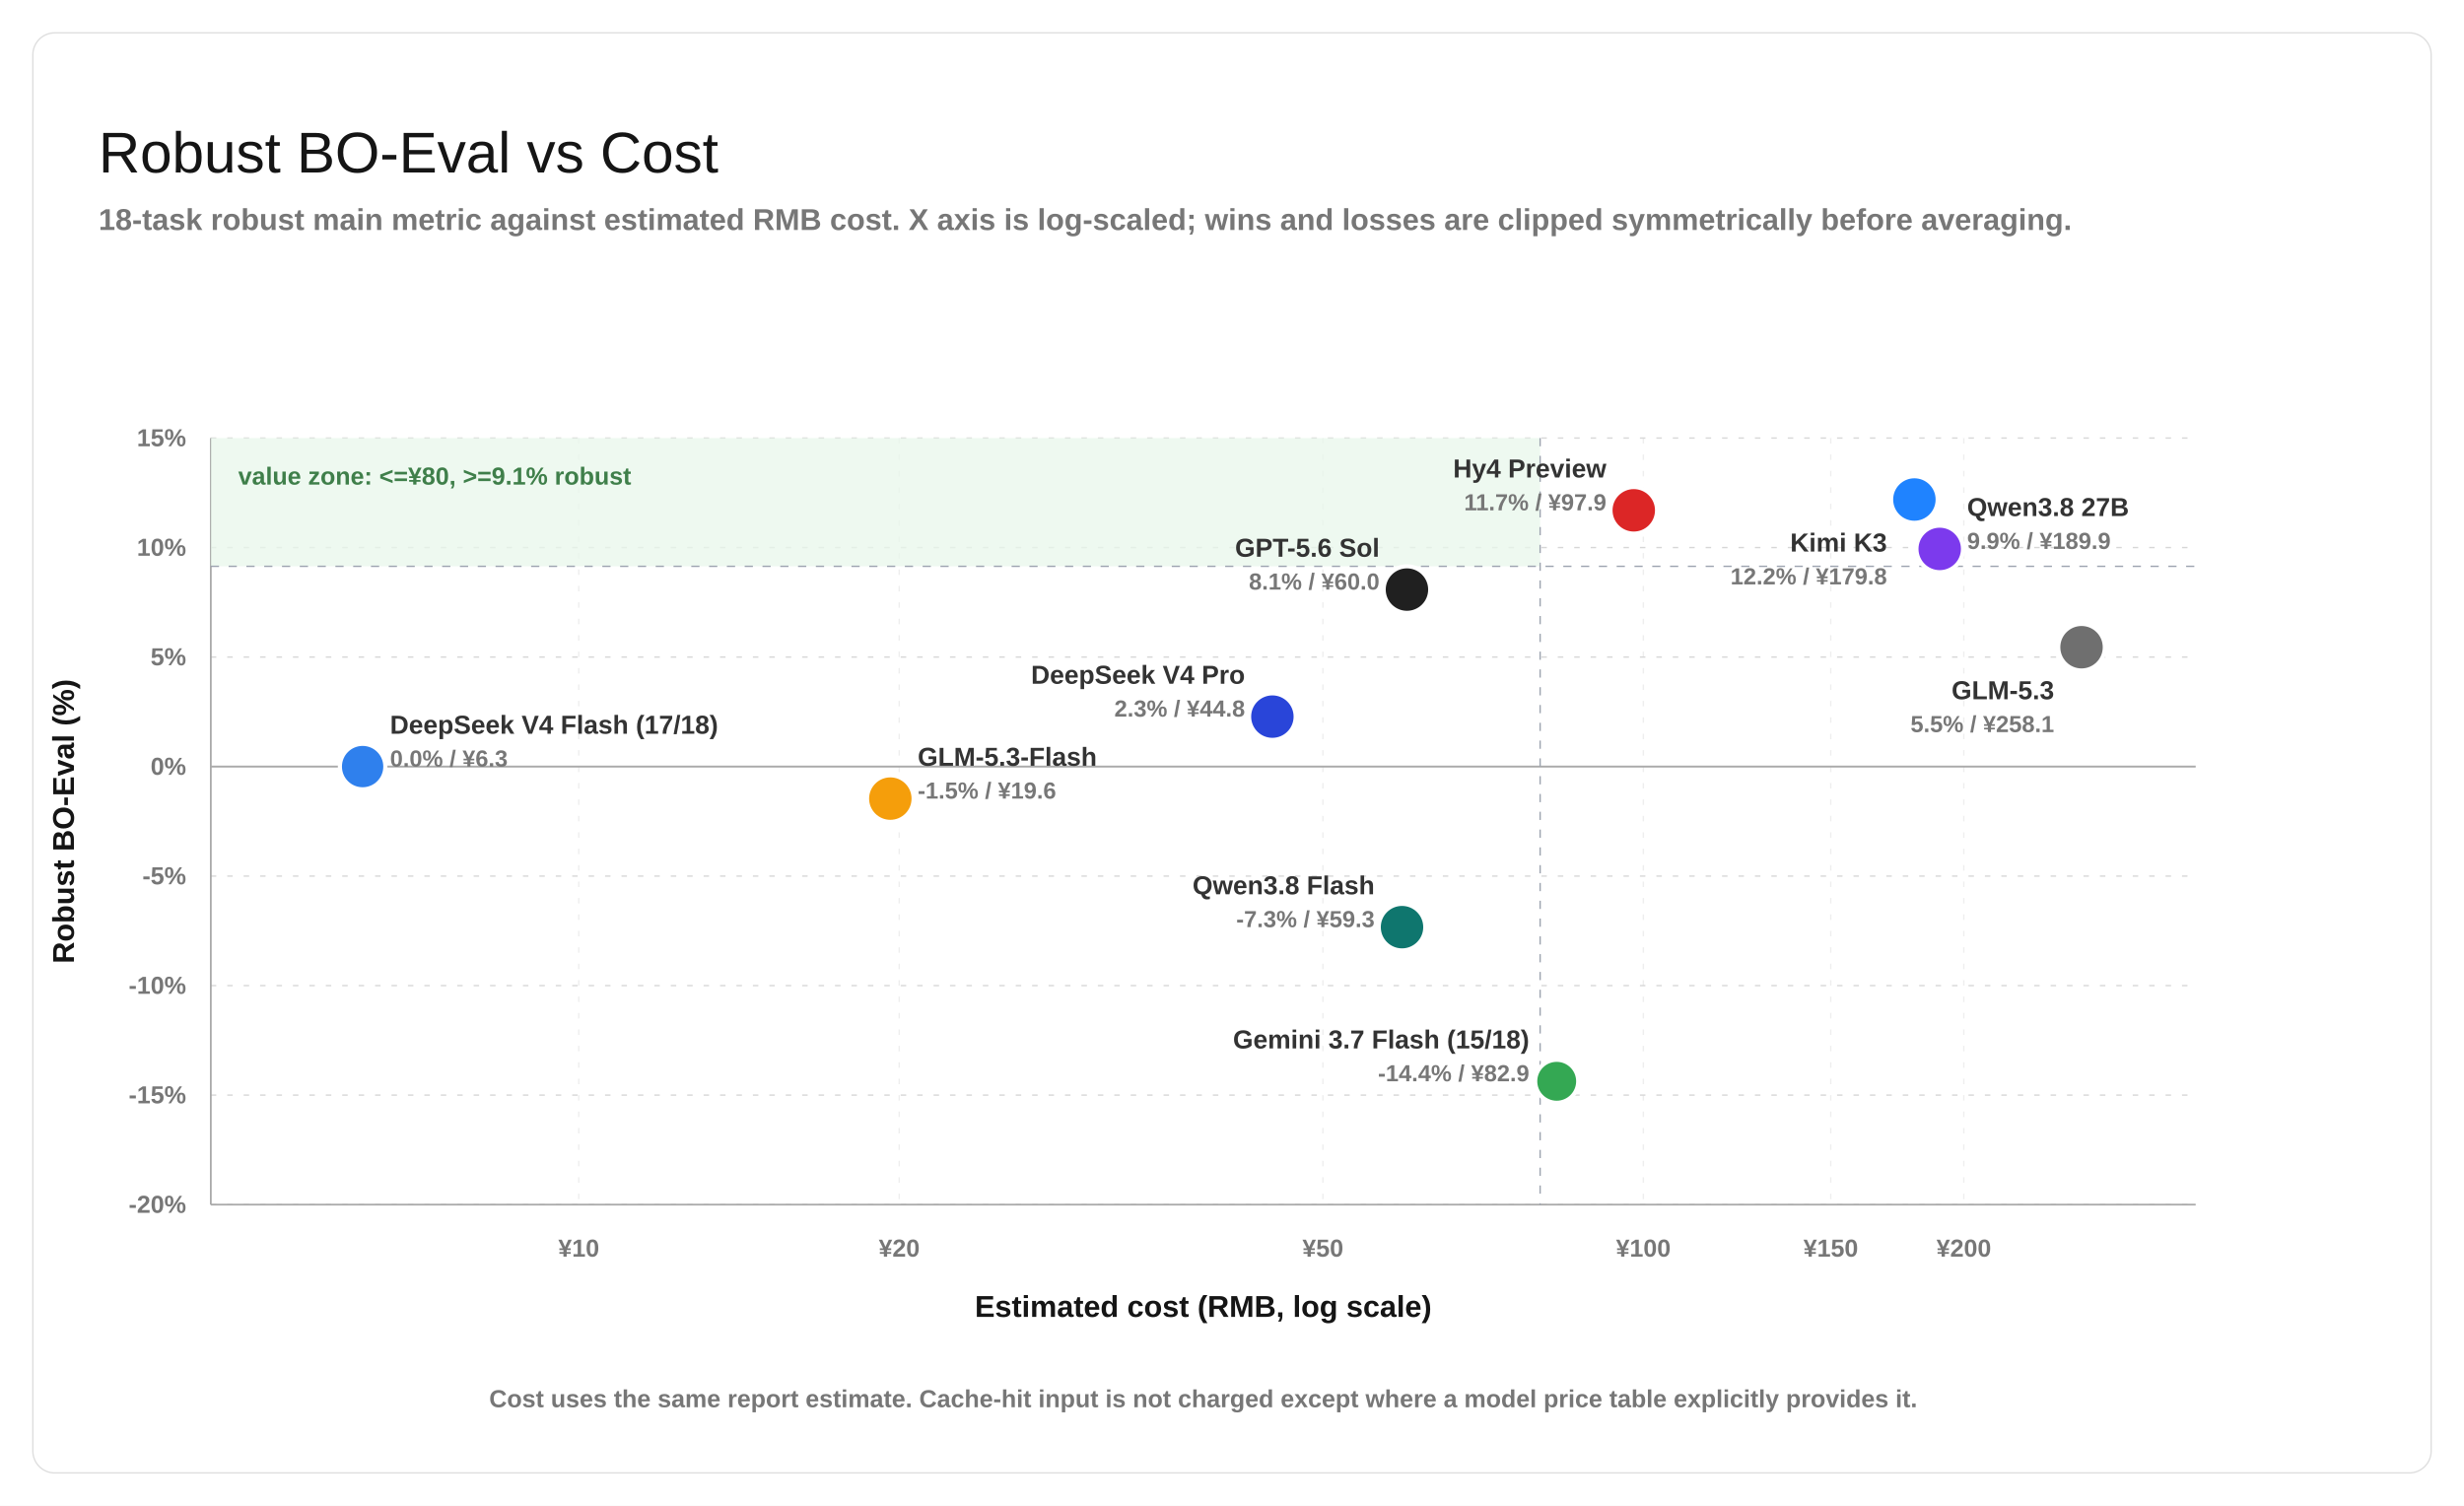
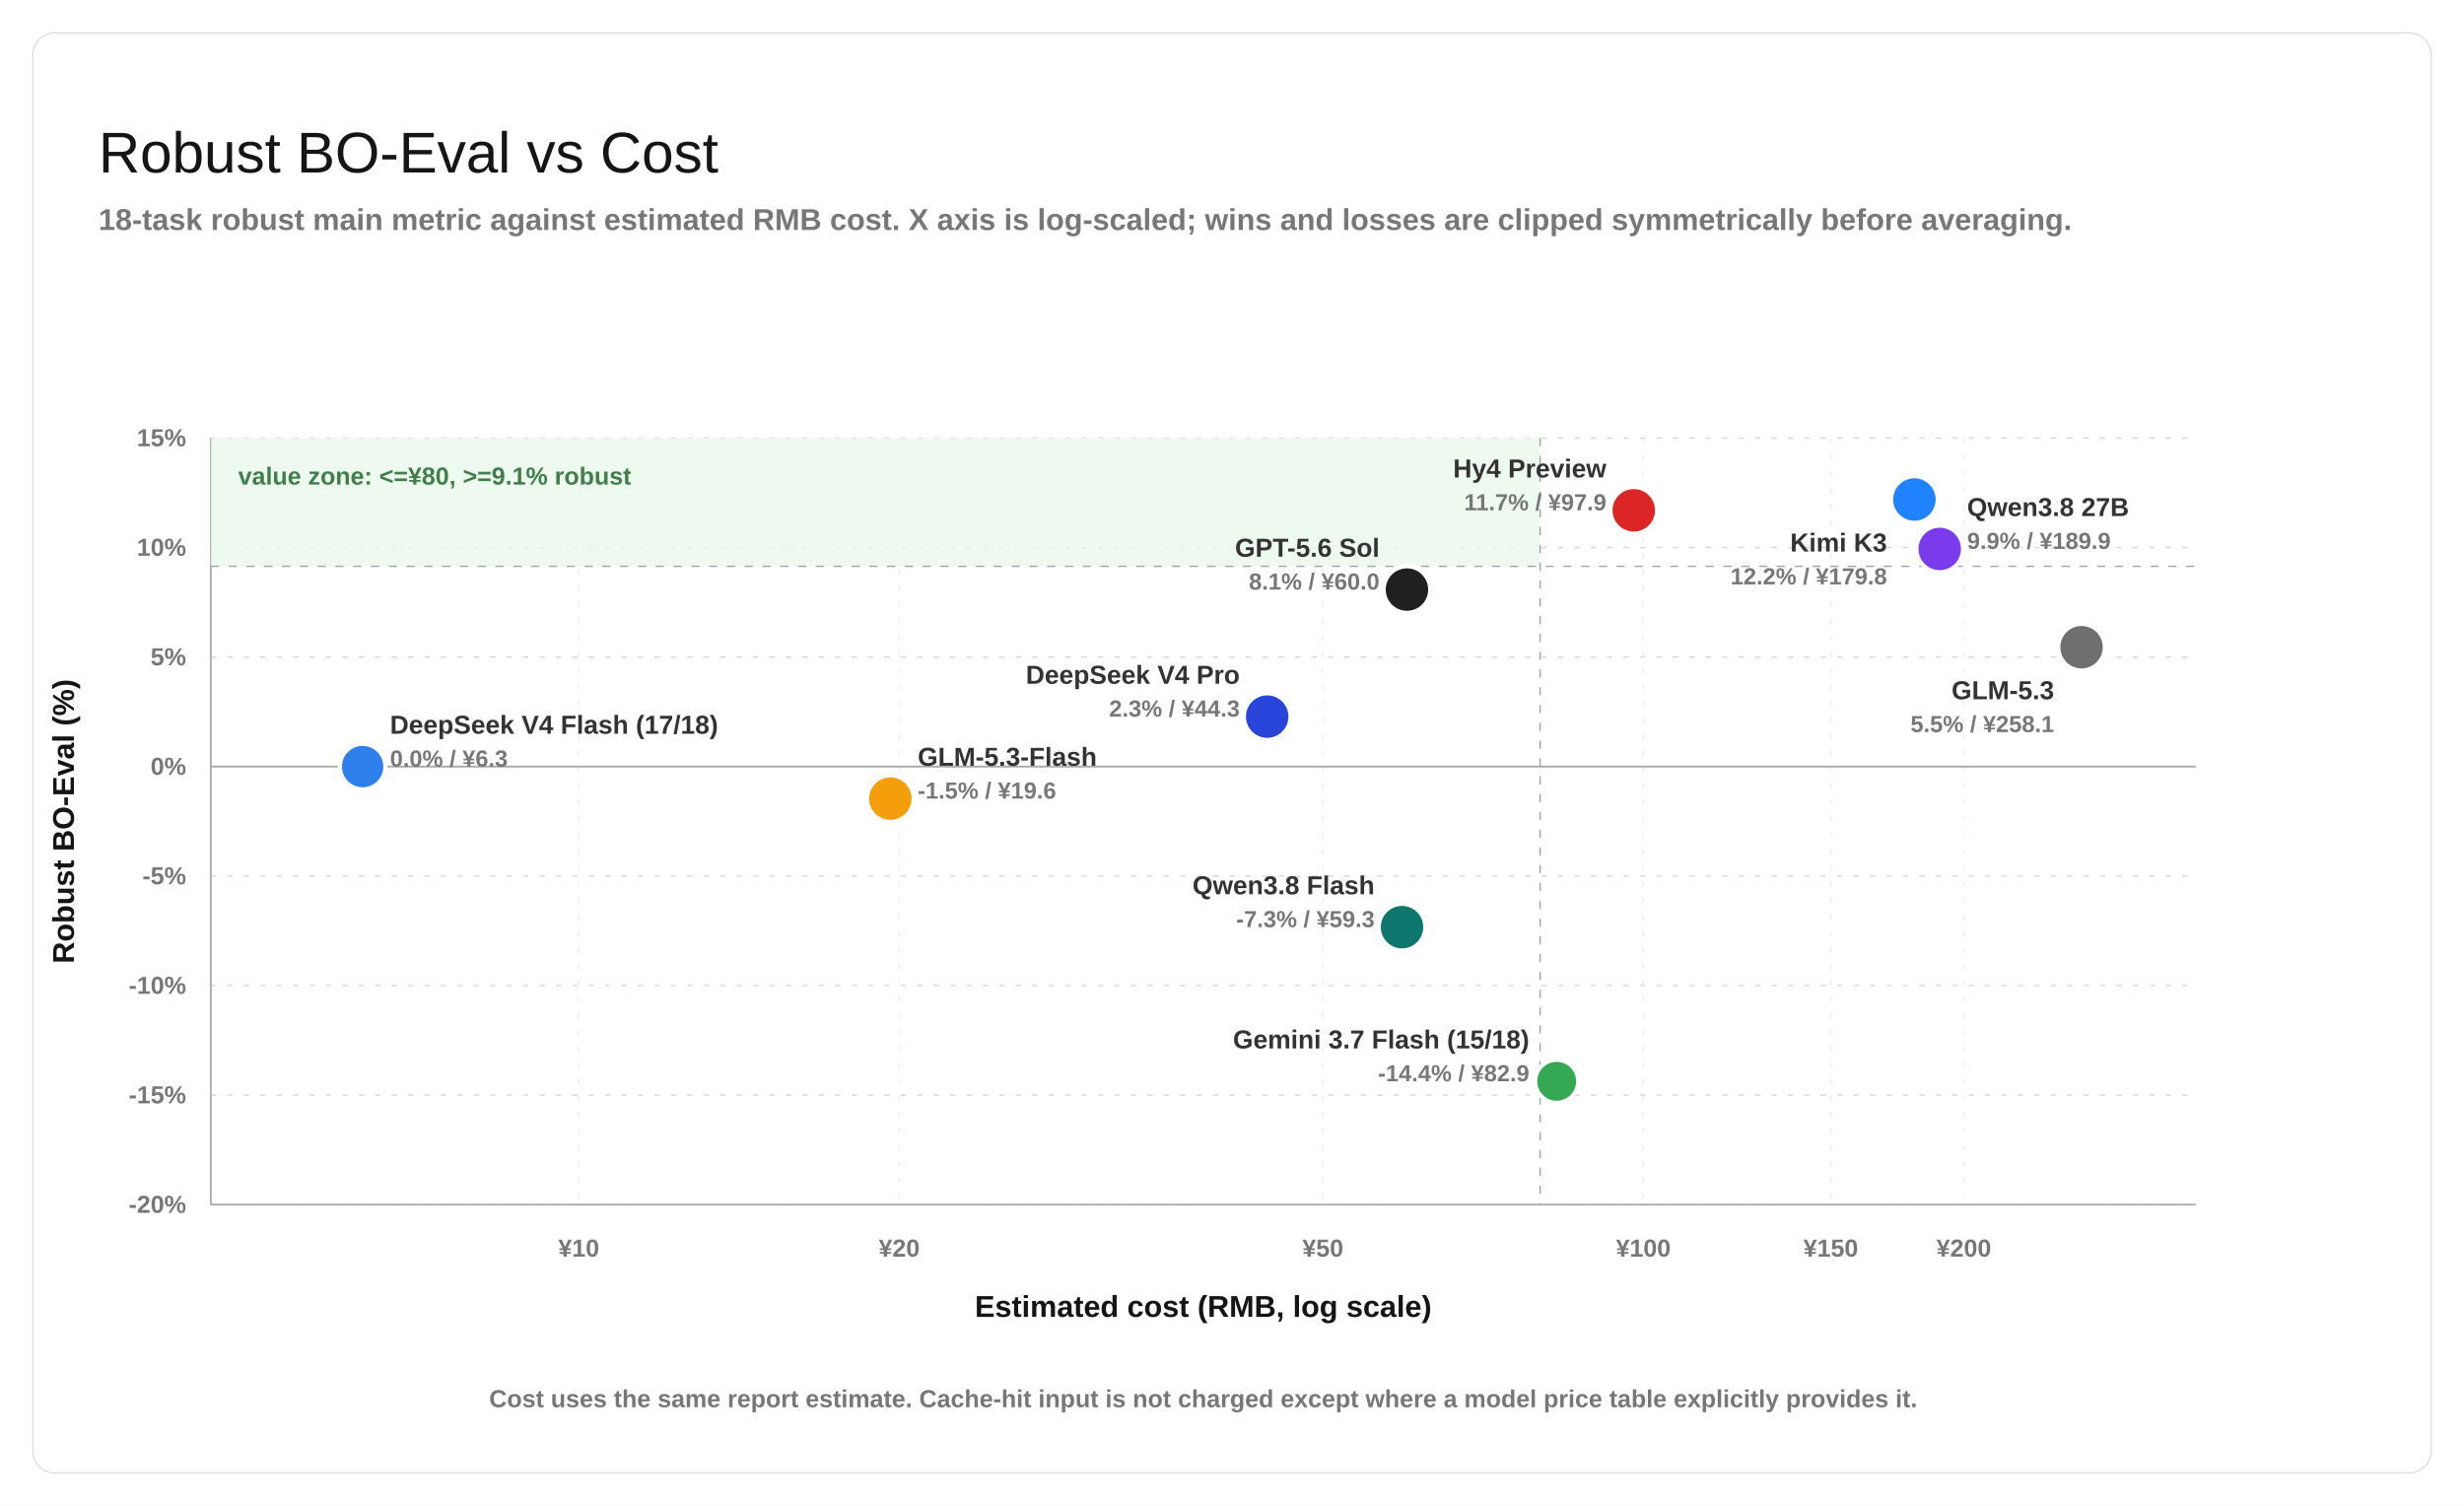
<svg xmlns="http://www.w3.org/2000/svg" width="1800" height="1100" viewBox="0 0 1800 1100" role="img">
  <style>
      .title { font-family: Georgia, Times, serif; font-size: 42px; font-weight: 500; fill: #050505; }
      .subtitle { font-family: Arial, Helvetica, sans-serif; font-size: 22px; fill: #777777; font-weight: 650; }
      .axis { font-family: Arial, Helvetica, sans-serif; font-size: 18px; fill: #777777; font-weight: 650; }
      .axis-title { font-family: Arial, Helvetica, sans-serif; font-size: 22px; fill: #111111; font-weight: 720; }
      .label { font-family: Arial, Helvetica, sans-serif; font-size: 19px; fill: #151515; font-weight: 700; }
      .small { font-family: Arial, Helvetica, sans-serif; font-size: 18px; fill: #777777; font-weight: 650; }
    </style>
  <rect width="1800" height="1100" fill="#ffffff" />
  <rect x="24.0" y="24.0" width="1752.0" height="1052.0" fill="#ffffff" rx="16.0" stroke="#dedede" />
  <text x="72.0" y="126.0" text-anchor="start" font-family="Arial, Helvetica, sans-serif" font-size="42" font-weight="500" fill="#151515">Robust BO-Eval vs Cost</text>
  <text x="72.0" y="168.0" text-anchor="start" font-family="Arial, Helvetica, sans-serif" font-size="22" font-weight="650" fill="#777777">18-task robust main metric against estimated RMB cost. X axis is log-scaled; wins and losses are clipped symmetrically before averaging.</text>
  <line x1="422.8" y1="320.0" x2="422.8" y2="880.0" stroke="#eeeeee" stroke-width="1.0" stroke-dasharray="4 8" />
  <text x="422.8" y="918.0" text-anchor="middle" font-family="Arial, Helvetica, sans-serif" font-size="18" font-weight="600" fill="#777777">¥10</text>
  <line x1="656.9" y1="320.0" x2="656.9" y2="880.0" stroke="#eeeeee" stroke-width="1.0" stroke-dasharray="4 8" />
  <text x="656.9" y="918.0" text-anchor="middle" font-family="Arial, Helvetica, sans-serif" font-size="18" font-weight="600" fill="#777777">¥20</text>
  <line x1="966.4" y1="320.0" x2="966.4" y2="880.0" stroke="#eeeeee" stroke-width="1.0" stroke-dasharray="4 8" />
  <text x="966.4" y="918.0" text-anchor="middle" font-family="Arial, Helvetica, sans-serif" font-size="18" font-weight="600" fill="#777777">¥50</text>
  <line x1="1200.5" y1="320.0" x2="1200.5" y2="880.0" stroke="#eeeeee" stroke-width="1.0" stroke-dasharray="4 8" />
  <text x="1200.5" y="918.0" text-anchor="middle" font-family="Arial, Helvetica, sans-serif" font-size="18" font-weight="600" fill="#777777">¥100</text>
  <line x1="1337.4" y1="320.0" x2="1337.4" y2="880.0" stroke="#eeeeee" stroke-width="1.0" stroke-dasharray="4 8" />
  <text x="1337.4" y="918.0" text-anchor="middle" font-family="Arial, Helvetica, sans-serif" font-size="18" font-weight="600" fill="#777777">¥150</text>
  <line x1="1434.6" y1="320.0" x2="1434.6" y2="880.0" stroke="#eeeeee" stroke-width="1.0" stroke-dasharray="4 8" />
  <text x="1434.6" y="918.0" text-anchor="middle" font-family="Arial, Helvetica, sans-serif" font-size="18" font-weight="600" fill="#777777">¥200</text>
  <line x1="154.0" y1="880.0" x2="1604.0" y2="880.0" stroke="#d7d7d7" stroke-width="1.0" stroke-dasharray="4 8" />
  <text x="136.0" y="886.0" text-anchor="end" font-family="Arial, Helvetica, sans-serif" font-size="18" font-weight="600" fill="#777777">-20%</text>
  <line x1="154.0" y1="800.0" x2="1604.0" y2="800.0" stroke="#d7d7d7" stroke-width="1.0" stroke-dasharray="4 8" />
  <text x="136.0" y="806.0" text-anchor="end" font-family="Arial, Helvetica, sans-serif" font-size="18" font-weight="600" fill="#777777">-15%</text>
  <line x1="154.0" y1="720.0" x2="1604.0" y2="720.0" stroke="#d7d7d7" stroke-width="1.0" stroke-dasharray="4 8" />
  <text x="136.0" y="726.0" text-anchor="end" font-family="Arial, Helvetica, sans-serif" font-size="18" font-weight="600" fill="#777777">-10%</text>
  <line x1="154.0" y1="640.0" x2="1604.0" y2="640.0" stroke="#d7d7d7" stroke-width="1.0" stroke-dasharray="4 8" />
  <text x="136.0" y="646.0" text-anchor="end" font-family="Arial, Helvetica, sans-serif" font-size="18" font-weight="600" fill="#777777">-5%</text>
  <line x1="154.0" y1="560.0" x2="1604.0" y2="560.0" stroke="#aaaaaa" stroke-width="1.4" />
  <text x="136.0" y="566.0" text-anchor="end" font-family="Arial, Helvetica, sans-serif" font-size="18" font-weight="600" fill="#777777">0%</text>
  <line x1="154.0" y1="480.0" x2="1604.0" y2="480.0" stroke="#d7d7d7" stroke-width="1.0" stroke-dasharray="4 8" />
  <text x="136.0" y="486.0" text-anchor="end" font-family="Arial, Helvetica, sans-serif" font-size="18" font-weight="600" fill="#777777">5%</text>
  <line x1="154.0" y1="400.0" x2="1604.0" y2="400.0" stroke="#d7d7d7" stroke-width="1.0" stroke-dasharray="4 8" />
  <text x="136.0" y="406.0" text-anchor="end" font-family="Arial, Helvetica, sans-serif" font-size="18" font-weight="600" fill="#777777">10%</text>
  <line x1="154.0" y1="320.0" x2="1604.0" y2="320.0" stroke="#d7d7d7" stroke-width="1.0" stroke-dasharray="4 8" />
  <text x="136.0" y="326.0" text-anchor="end" font-family="Arial, Helvetica, sans-serif" font-size="18" font-weight="600" fill="#777777">15%</text>
  <line x1="154.0" y1="880.0" x2="1604.0" y2="880.0" stroke="#aaaaaa" stroke-width="1.3" />
  <line x1="154.0" y1="320.0" x2="154.0" y2="880.0" stroke="#aaaaaa" stroke-width="1.3" />
  <text x="879.0" y="962.0" text-anchor="middle" font-family="Arial, Helvetica, sans-serif" font-size="22" font-weight="720" fill="#151515">Estimated cost (RMB, log scale)</text>
  <text x="54.0" y="600.0" text-anchor="middle" font-family="Arial, Helvetica, sans-serif" font-size="22" font-weight="720" fill="#151515" transform="rotate(-90 54.0 600.0)">Robust BO-Eval (%)</text>
  <rect x="154.0" y="320.0" width="971.1" height="93.7" fill="#e8f7eb" opacity="0.750" />
  <text x="174.0" y="354.0" text-anchor="start" font-family="Arial, Helvetica, sans-serif" font-size="18" font-weight="600" fill="#3f7f4a">value zone: &lt;=¥80, &gt;=9.1% robust</text>
  <line x1="1125.1" y1="320.0" x2="1125.1" y2="880.0" stroke="#9ca3af" stroke-width="1.0" stroke-dasharray="6 7" />
  <line x1="154.0" y1="413.7" x2="1604.0" y2="413.7" stroke="#9ca3af" stroke-width="1.0" stroke-dasharray="6 7" />
  <circle cx="264.9" cy="560.0" r="16.6" fill="#2f80ed" stroke="#ffffff" stroke-width="3" />
  <text x="284.9" y="536.0" text-anchor="start" font-family="Arial, Helvetica, sans-serif" font-size="19" font-weight="700" fill="#333333">DeepSeek V4 Flash (17/18)</text>
  <text x="284.9" y="560.0" text-anchor="start" font-family="Arial, Helvetica, sans-serif" font-size="17" font-weight="650" fill="#777777">0.0% / ¥6.3</text>
-   <circle cx="929.5" cy="523.5" r="17.0" fill="#2945d9" stroke="#ffffff" stroke-width="3" />
-   <text x="909.5" y="499.5" text-anchor="end" font-family="Arial, Helvetica, sans-serif" font-size="19" font-weight="700" fill="#333333">DeepSeek V4 Pro</text>
-   <text x="909.5" y="523.5" text-anchor="end" font-family="Arial, Helvetica, sans-serif" font-size="17" font-weight="650" fill="#777777">2.3% / ¥44.8</text>
+   <circle cx="925.7" cy="523.5" r="17.0" fill="#2945d9" stroke="#ffffff" stroke-width="3" />
+   <text x="905.7" y="499.5" text-anchor="end" font-family="Arial, Helvetica, sans-serif" font-size="19" font-weight="700" fill="#333333">DeepSeek V4 Pro</text>
+   <text x="905.7" y="523.5" text-anchor="end" font-family="Arial, Helvetica, sans-serif" font-size="17" font-weight="650" fill="#777777">2.3% / ¥44.3</text>
  <circle cx="1520.6" cy="472.8" r="17.0" fill="#6f6f6f" stroke="#ffffff" stroke-width="3" />
  <text x="1500.6" y="510.8" text-anchor="end" font-family="Arial, Helvetica, sans-serif" font-size="19" font-weight="700" fill="#333333">GLM-5.3</text>
  <text x="1500.6" y="534.8" text-anchor="end" font-family="Arial, Helvetica, sans-serif" font-size="17" font-weight="650" fill="#777777">5.5% / ¥258.1</text>
  <circle cx="1027.8" cy="430.7" r="17.0" fill="#202020" stroke="#ffffff" stroke-width="3" />
  <text x="1007.8" y="406.7" text-anchor="end" font-family="Arial, Helvetica, sans-serif" font-size="19" font-weight="700" fill="#333333">GPT-5.6 Sol</text>
  <text x="1007.8" y="430.7" text-anchor="end" font-family="Arial, Helvetica, sans-serif" font-size="17" font-weight="650" fill="#777777">8.1% / ¥60.0</text>
  <circle cx="1398.5" cy="364.9" r="17.0" fill="#1f83ff" stroke="#ffffff" stroke-width="3" />
  <text x="1378.5" y="402.9" text-anchor="end" font-family="Arial, Helvetica, sans-serif" font-size="19" font-weight="700" fill="#333333">Kimi K3</text>
  <text x="1378.5" y="426.9" text-anchor="end" font-family="Arial, Helvetica, sans-serif" font-size="17" font-weight="650" fill="#777777">12.2% / ¥179.8</text>
  <circle cx="1137.2" cy="789.9" r="15.7" fill="#34a853" stroke="#ffffff" stroke-width="3" />
  <text x="1117.2" y="765.9" text-anchor="end" font-family="Arial, Helvetica, sans-serif" font-size="19" font-weight="700" fill="#333333">Gemini 3.7 Flash (15/18)</text>
  <text x="1117.2" y="789.9" text-anchor="end" font-family="Arial, Helvetica, sans-serif" font-size="17" font-weight="650" fill="#777777">-14.4% / ¥82.9</text>
  <circle cx="1417.0" cy="401.0" r="17.0" fill="#7c3aed" stroke="#ffffff" stroke-width="3" />
  <text x="1437.0" y="377.0" text-anchor="start" font-family="Arial, Helvetica, sans-serif" font-size="19" font-weight="700" fill="#333333">Qwen3.8 27B</text>
  <text x="1437.0" y="401.0" text-anchor="start" font-family="Arial, Helvetica, sans-serif" font-size="17" font-weight="650" fill="#777777">9.9% / ¥189.9</text>
  <circle cx="650.4" cy="583.4" r="17.0" fill="#f59e0b" stroke="#ffffff" stroke-width="3" />
  <text x="670.4" y="559.4" text-anchor="start" font-family="Arial, Helvetica, sans-serif" font-size="19" font-weight="700" fill="#333333">GLM-5.3-Flash</text>
  <text x="670.4" y="583.4" text-anchor="start" font-family="Arial, Helvetica, sans-serif" font-size="17" font-weight="650" fill="#777777">-1.5% / ¥19.6</text>
  <circle cx="1024.2" cy="677.3" r="17.0" fill="#0f766e" stroke="#ffffff" stroke-width="3" />
  <text x="1004.2" y="653.3" text-anchor="end" font-family="Arial, Helvetica, sans-serif" font-size="19" font-weight="700" fill="#333333">Qwen3.8 Flash</text>
  <text x="1004.2" y="677.3" text-anchor="end" font-family="Arial, Helvetica, sans-serif" font-size="17" font-weight="650" fill="#777777">-7.3% / ¥59.3</text>
  <circle cx="1193.5" cy="372.8" r="17.0" fill="#dc2626" stroke="#ffffff" stroke-width="3" />
  <text x="1173.5" y="348.8" text-anchor="end" font-family="Arial, Helvetica, sans-serif" font-size="19" font-weight="700" fill="#333333">Hy4 Preview</text>
  <text x="1173.5" y="372.8" text-anchor="end" font-family="Arial, Helvetica, sans-serif" font-size="17" font-weight="650" fill="#777777">11.7% / ¥97.9</text>
  <text x="879.0" y="1028.0" text-anchor="middle" font-family="Arial, Helvetica, sans-serif" font-size="18" font-weight="600" fill="#777777">Cost uses the same report estimate. Cache-hit input is not charged except where a model price table explicitly provides it.</text>
</svg>
